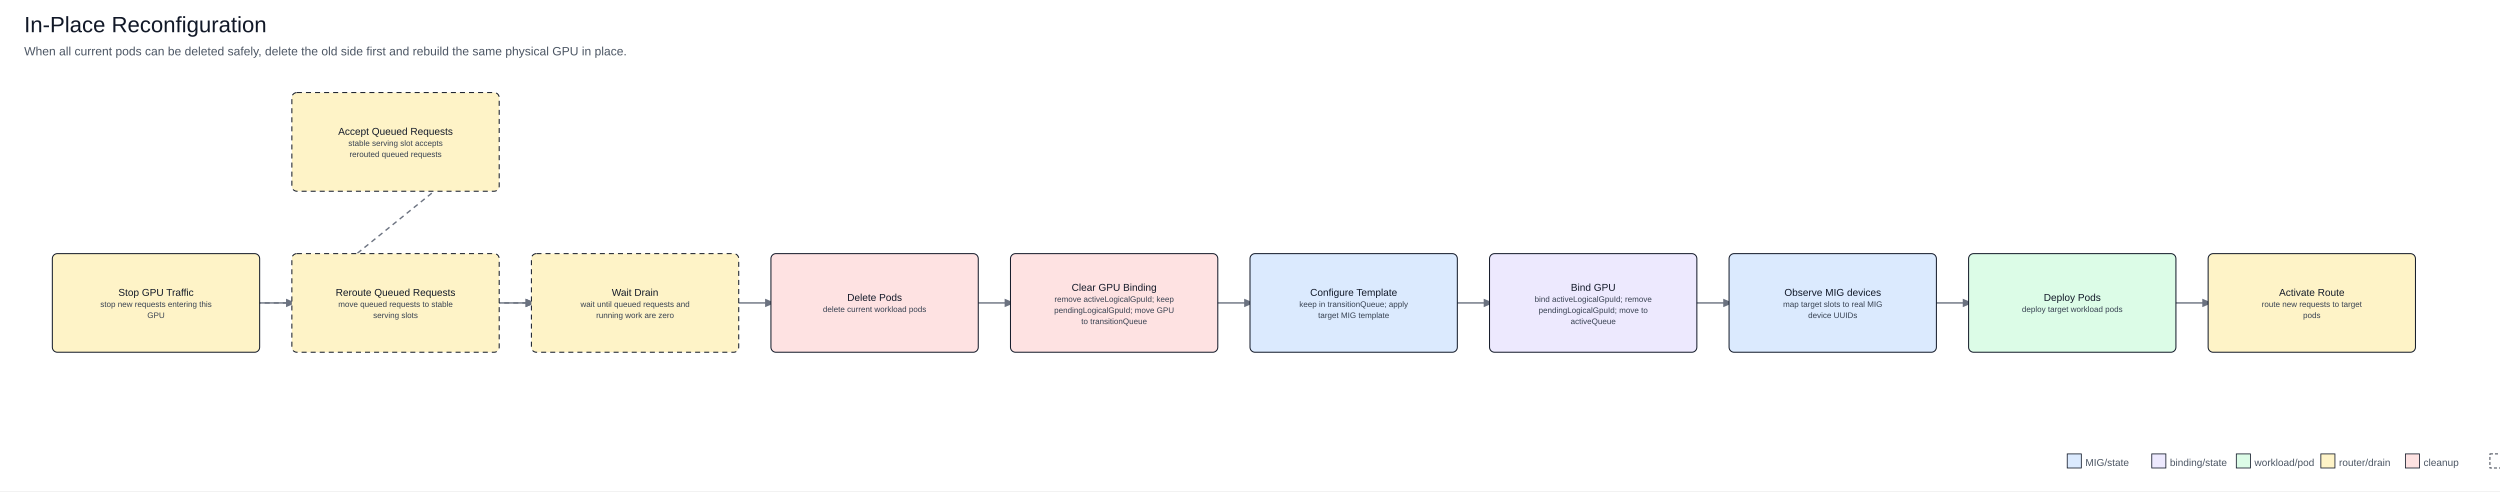
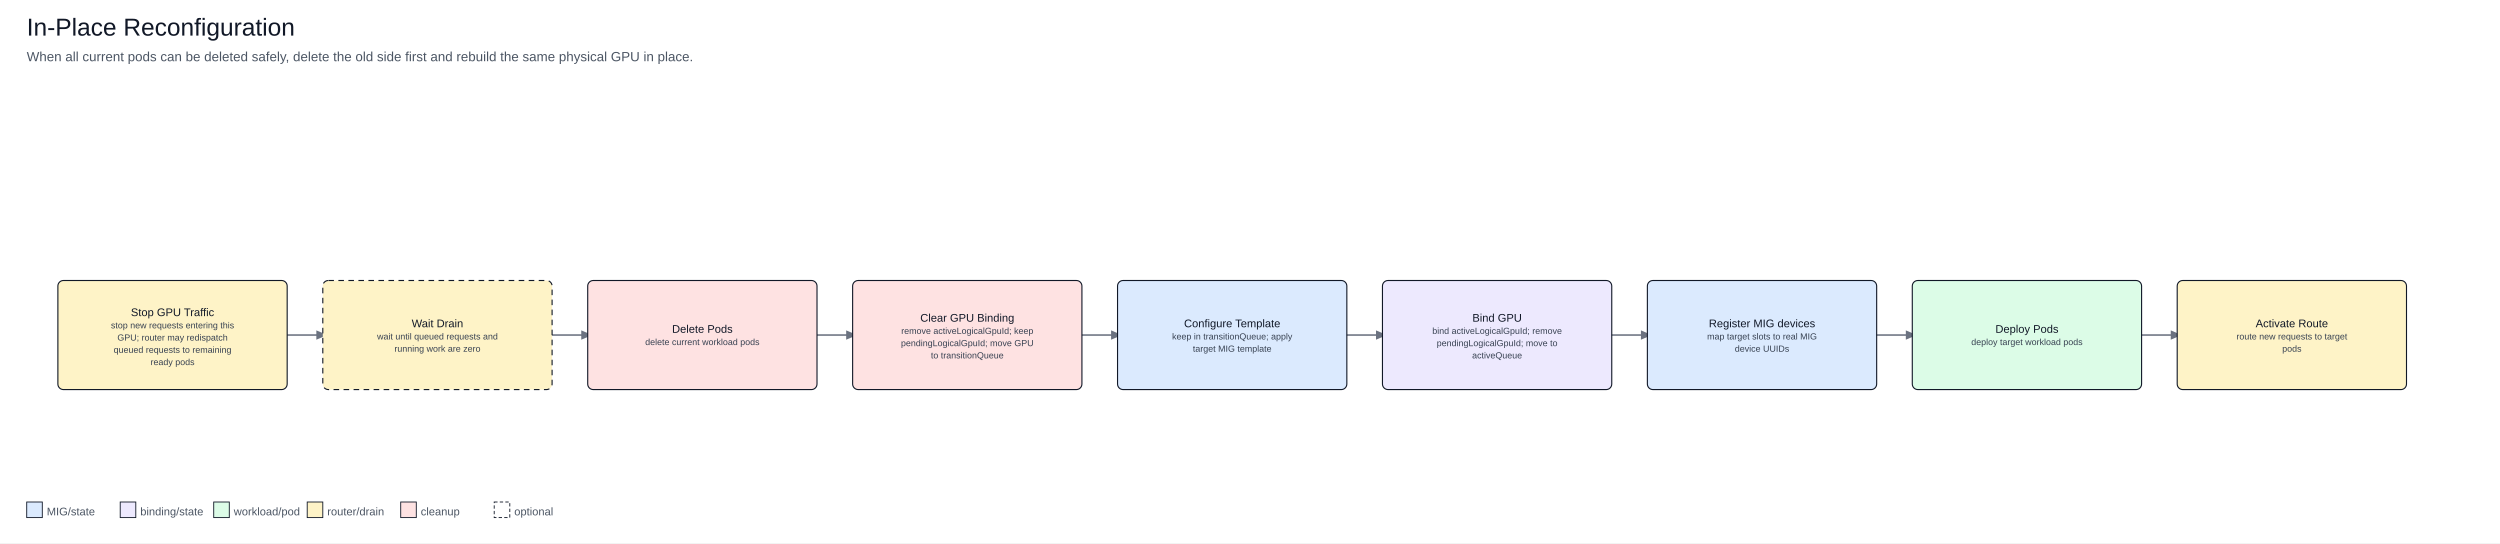
- <svg xmlns="http://www.w3.org/2000/svg" width="2484" height="488" viewBox="0 0 2484 488">
+ <svg xmlns="http://www.w3.org/2000/svg" width="2246" height="488" viewBox="0 0 2246 488">
  <defs>
    <marker id="arrow" markerWidth="8" markerHeight="8" refX="7" refY="3" orient="auto" markerUnits="strokeWidth">
      <path d="M0,0 L0,6 L7,3 z" fill="#6b7280" />
    </marker>
  </defs>
  <rect x="0" y="0" width="100%" height="100%" fill="#ffffff" />
  <text x="24.0" y="32.0" text-anchor="start" font-family="Arial, sans-serif" font-size="22" fill="#111827">In-Place Reconfiguration</text>
  <text x="24.0" y="55.0" text-anchor="start" font-family="Arial, sans-serif" font-size="12" fill="#4b5563">When all current pods can be deleted safely, delete the old side first and rebuild the same physical GPU in place.</text>
-   <line x1="492.0" y1="141.0" x2="294.0" y2="301.0" stroke="#6b7280" stroke-width="1.4" stroke-dasharray="5 4" marker-end="url(#arrow)" />
-   <line x1="254.0" y1="301.0" x2="294.0" y2="301.0" stroke="#6b7280" stroke-width="1.4" stroke-dasharray="5 4" marker-end="url(#arrow)" />
-   <line x1="492.0" y1="301.0" x2="532.0" y2="301.0" stroke="#6b7280" stroke-width="1.4" stroke-dasharray="5 4" marker-end="url(#arrow)" />
-   <line x1="254.0" y1="301.0" x2="532.0" y2="301.0" stroke="#6b7280" stroke-width="1.4" marker-end="url(#arrow)" />
+   <line x1="254.0" y1="301.0" x2="294.0" y2="301.0" stroke="#6b7280" stroke-width="1.4" marker-end="url(#arrow)" />
+   <line x1="492.0" y1="301.0" x2="532.0" y2="301.0" stroke="#6b7280" stroke-width="1.4" marker-end="url(#arrow)" />
  <line x1="730.0" y1="301.0" x2="770.0" y2="301.0" stroke="#6b7280" stroke-width="1.4" marker-end="url(#arrow)" />
  <line x1="968.0" y1="301.0" x2="1008.0" y2="301.0" stroke="#6b7280" stroke-width="1.4" marker-end="url(#arrow)" />
  <line x1="1206.0" y1="301.0" x2="1246.0" y2="301.0" stroke="#6b7280" stroke-width="1.4" marker-end="url(#arrow)" />
  <line x1="1444.0" y1="301.0" x2="1484.0" y2="301.0" stroke="#6b7280" stroke-width="1.4" marker-end="url(#arrow)" />
  <line x1="1682.0" y1="301.0" x2="1722.0" y2="301.0" stroke="#6b7280" stroke-width="1.4" marker-end="url(#arrow)" />
  <line x1="1920.0" y1="301.0" x2="1960.0" y2="301.0" stroke="#6b7280" stroke-width="1.4" marker-end="url(#arrow)" />
-   <line x1="2158.0" y1="301.0" x2="2198.0" y2="301.0" stroke="#6b7280" stroke-width="1.4" marker-end="url(#arrow)" />
-   <rect x="290.0" y="92.0" width="206" height="98" rx="5" fill="#fef3c7" stroke="#111827" stroke-width="1" stroke-dasharray="5 4" />
-   <text x="393.0" y="134.0" text-anchor="middle" font-family="Arial, sans-serif" font-size="10" fill="#111827">Accept Queued Requests</text>
-   <text x="393.0" y="145.0" text-anchor="middle" font-family="Arial, sans-serif" font-size="8" fill="#374151">stable serving slot accepts</text>
-   <text x="393.0" y="156.0" text-anchor="middle" font-family="Arial, sans-serif" font-size="8" fill="#374151">rerouted queued requests</text>
  <rect x="52.0" y="252.0" width="206" height="98" rx="5" fill="#fef3c7" stroke="#111827" stroke-width="1" />
-   <text x="155.0" y="294.0" text-anchor="middle" font-family="Arial, sans-serif" font-size="10" fill="#111827">Stop GPU Traffic</text>
-   <text x="155.0" y="305.0" text-anchor="middle" font-family="Arial, sans-serif" font-size="8" fill="#374151">stop new requests entering this</text>
-   <text x="155.0" y="316.0" text-anchor="middle" font-family="Arial, sans-serif" font-size="8" fill="#374151">GPU</text>
+   <text x="155.0" y="284.0" text-anchor="middle" font-family="Arial, sans-serif" font-size="10" fill="#111827">Stop GPU Traffic</text>
+   <text x="155.0" y="295.0" text-anchor="middle" font-family="Arial, sans-serif" font-size="8" fill="#374151">stop new requests entering this</text>
+   <text x="155.0" y="306.0" text-anchor="middle" font-family="Arial, sans-serif" font-size="8" fill="#374151">GPU; router may redispatch</text>
+   <text x="155.0" y="317.0" text-anchor="middle" font-family="Arial, sans-serif" font-size="8" fill="#374151">queued requests to remaining</text>
+   <text x="155.0" y="328.0" text-anchor="middle" font-family="Arial, sans-serif" font-size="8" fill="#374151">ready pods</text>
  <rect x="290.0" y="252.0" width="206" height="98" rx="5" fill="#fef3c7" stroke="#111827" stroke-width="1" stroke-dasharray="5 4" />
-   <text x="393.0" y="294.0" text-anchor="middle" font-family="Arial, sans-serif" font-size="10" fill="#111827">Reroute Queued Requests</text>
-   <text x="393.0" y="305.0" text-anchor="middle" font-family="Arial, sans-serif" font-size="8" fill="#374151">move queued requests to stable</text>
-   <text x="393.0" y="316.0" text-anchor="middle" font-family="Arial, sans-serif" font-size="8" fill="#374151">serving slots</text>
-   <rect x="528.0" y="252.0" width="206" height="98" rx="5" fill="#fef3c7" stroke="#111827" stroke-width="1" stroke-dasharray="5 4" />
-   <text x="631.0" y="294.0" text-anchor="middle" font-family="Arial, sans-serif" font-size="10" fill="#111827">Wait Drain</text>
-   <text x="631.0" y="305.0" text-anchor="middle" font-family="Arial, sans-serif" font-size="8" fill="#374151">wait until queued requests and</text>
-   <text x="631.0" y="316.0" text-anchor="middle" font-family="Arial, sans-serif" font-size="8" fill="#374151">running work are zero</text>
+   <text x="393.0" y="294.0" text-anchor="middle" font-family="Arial, sans-serif" font-size="10" fill="#111827">Wait Drain</text>
+   <text x="393.0" y="305.0" text-anchor="middle" font-family="Arial, sans-serif" font-size="8" fill="#374151">wait until queued requests and</text>
+   <text x="393.0" y="316.0" text-anchor="middle" font-family="Arial, sans-serif" font-size="8" fill="#374151">running work are zero</text>
+   <rect x="528.0" y="252.0" width="206" height="98" rx="5" fill="#fee2e2" stroke="#111827" stroke-width="1" />
+   <text x="631.0" y="299.0" text-anchor="middle" font-family="Arial, sans-serif" font-size="10" fill="#111827">Delete Pods</text>
+   <text x="631.0" y="310.0" text-anchor="middle" font-family="Arial, sans-serif" font-size="8" fill="#374151">delete current workload pods</text>
  <rect x="766.0" y="252.0" width="206" height="98" rx="5" fill="#fee2e2" stroke="#111827" stroke-width="1" />
-   <text x="869.0" y="299.0" text-anchor="middle" font-family="Arial, sans-serif" font-size="10" fill="#111827">Delete Pods</text>
-   <text x="869.0" y="310.0" text-anchor="middle" font-family="Arial, sans-serif" font-size="8" fill="#374151">delete current workload pods</text>
-   <rect x="1004.0" y="252.0" width="206" height="98" rx="5" fill="#fee2e2" stroke="#111827" stroke-width="1" />
-   <text x="1107.0" y="289.0" text-anchor="middle" font-family="Arial, sans-serif" font-size="10" fill="#111827">Clear GPU Binding</text>
-   <text x="1107.0" y="300.0" text-anchor="middle" font-family="Arial, sans-serif" font-size="8" fill="#374151">remove activeLogicalGpuId; keep</text>
-   <text x="1107.0" y="311.0" text-anchor="middle" font-family="Arial, sans-serif" font-size="8" fill="#374151">pendingLogicalGpuId; move GPU</text>
-   <text x="1107.0" y="322.0" text-anchor="middle" font-family="Arial, sans-serif" font-size="8" fill="#374151">to transitionQueue</text>
-   <rect x="1242.0" y="252.0" width="206" height="98" rx="5" fill="#dbeafe" stroke="#111827" stroke-width="1" />
-   <text x="1345.0" y="294.0" text-anchor="middle" font-family="Arial, sans-serif" font-size="10" fill="#111827">Configure Template</text>
-   <text x="1345.0" y="305.0" text-anchor="middle" font-family="Arial, sans-serif" font-size="8" fill="#374151">keep in transitionQueue; apply</text>
-   <text x="1345.0" y="316.0" text-anchor="middle" font-family="Arial, sans-serif" font-size="8" fill="#374151">target MIG template</text>
-   <rect x="1480.0" y="252.0" width="206" height="98" rx="5" fill="#ede9fe" stroke="#111827" stroke-width="1" />
-   <text x="1583.0" y="289.0" text-anchor="middle" font-family="Arial, sans-serif" font-size="10" fill="#111827">Bind GPU</text>
-   <text x="1583.0" y="300.0" text-anchor="middle" font-family="Arial, sans-serif" font-size="8" fill="#374151">bind activeLogicalGpuId; remove</text>
-   <text x="1583.0" y="311.0" text-anchor="middle" font-family="Arial, sans-serif" font-size="8" fill="#374151">pendingLogicalGpuId; move to</text>
-   <text x="1583.0" y="322.0" text-anchor="middle" font-family="Arial, sans-serif" font-size="8" fill="#374151">activeQueue</text>
-   <rect x="1718.0" y="252.0" width="206" height="98" rx="5" fill="#dbeafe" stroke="#111827" stroke-width="1" />
-   <text x="1821.0" y="294.0" text-anchor="middle" font-family="Arial, sans-serif" font-size="10" fill="#111827">Observe MIG devices</text>
-   <text x="1821.0" y="305.0" text-anchor="middle" font-family="Arial, sans-serif" font-size="8" fill="#374151">map target slots to real MIG</text>
-   <text x="1821.0" y="316.0" text-anchor="middle" font-family="Arial, sans-serif" font-size="8" fill="#374151">device UUIDs</text>
-   <rect x="1956.0" y="252.0" width="206" height="98" rx="5" fill="#dcfce7" stroke="#111827" stroke-width="1" />
-   <text x="2059.0" y="299.0" text-anchor="middle" font-family="Arial, sans-serif" font-size="10" fill="#111827">Deploy Pods</text>
-   <text x="2059.0" y="310.0" text-anchor="middle" font-family="Arial, sans-serif" font-size="8" fill="#374151">deploy target workload pods</text>
-   <rect x="2194.0" y="252.0" width="206" height="98" rx="5" fill="#fef3c7" stroke="#111827" stroke-width="1" />
-   <text x="2297.0" y="294.0" text-anchor="middle" font-family="Arial, sans-serif" font-size="10" fill="#111827">Activate Route</text>
-   <text x="2297.0" y="305.0" text-anchor="middle" font-family="Arial, sans-serif" font-size="8" fill="#374151">route new requests to target</text>
-   <text x="2297.0" y="316.0" text-anchor="middle" font-family="Arial, sans-serif" font-size="8" fill="#374151">pods</text>
-   <rect x="2054" y="451" width="14" height="14" fill="#dbeafe" stroke="#111827" stroke-width="0.8" />
-   <text x="2072.0" y="463.0" text-anchor="start" font-family="Arial, sans-serif" font-size="10" fill="#4b5563">MIG/state</text>
-   <rect x="2138" y="451" width="14" height="14" fill="#ede9fe" stroke="#111827" stroke-width="0.8" />
-   <text x="2156.0" y="463.0" text-anchor="start" font-family="Arial, sans-serif" font-size="10" fill="#4b5563">binding/state</text>
-   <rect x="2222" y="451" width="14" height="14" fill="#dcfce7" stroke="#111827" stroke-width="0.8" />
-   <text x="2240.0" y="463.0" text-anchor="start" font-family="Arial, sans-serif" font-size="10" fill="#4b5563">workload/pod</text>
-   <rect x="2306" y="451" width="14" height="14" fill="#fef3c7" stroke="#111827" stroke-width="0.8" />
-   <text x="2324.0" y="463.0" text-anchor="start" font-family="Arial, sans-serif" font-size="10" fill="#4b5563">router/drain</text>
-   <rect x="2390" y="451" width="14" height="14" fill="#fee2e2" stroke="#111827" stroke-width="0.8" />
-   <text x="2408.0" y="463.0" text-anchor="start" font-family="Arial, sans-serif" font-size="10" fill="#4b5563">cleanup</text>
-   <rect x="2474" y="451" width="14" height="14" fill="#ffffff" stroke="#111827" stroke-width="0.8" stroke-dasharray="3 2" />
-   <text x="2492.0" y="463.0" text-anchor="start" font-family="Arial, sans-serif" font-size="10" fill="#4b5563">optional</text>
+   <text x="869.0" y="289.0" text-anchor="middle" font-family="Arial, sans-serif" font-size="10" fill="#111827">Clear GPU Binding</text>
+   <text x="869.0" y="300.0" text-anchor="middle" font-family="Arial, sans-serif" font-size="8" fill="#374151">remove activeLogicalGpuId; keep</text>
+   <text x="869.0" y="311.0" text-anchor="middle" font-family="Arial, sans-serif" font-size="8" fill="#374151">pendingLogicalGpuId; move GPU</text>
+   <text x="869.0" y="322.0" text-anchor="middle" font-family="Arial, sans-serif" font-size="8" fill="#374151">to transitionQueue</text>
+   <rect x="1004.0" y="252.0" width="206" height="98" rx="5" fill="#dbeafe" stroke="#111827" stroke-width="1" />
+   <text x="1107.0" y="294.0" text-anchor="middle" font-family="Arial, sans-serif" font-size="10" fill="#111827">Configure Template</text>
+   <text x="1107.0" y="305.0" text-anchor="middle" font-family="Arial, sans-serif" font-size="8" fill="#374151">keep in transitionQueue; apply</text>
+   <text x="1107.0" y="316.0" text-anchor="middle" font-family="Arial, sans-serif" font-size="8" fill="#374151">target MIG template</text>
+   <rect x="1242.0" y="252.0" width="206" height="98" rx="5" fill="#ede9fe" stroke="#111827" stroke-width="1" />
+   <text x="1345.0" y="289.0" text-anchor="middle" font-family="Arial, sans-serif" font-size="10" fill="#111827">Bind GPU</text>
+   <text x="1345.0" y="300.0" text-anchor="middle" font-family="Arial, sans-serif" font-size="8" fill="#374151">bind activeLogicalGpuId; remove</text>
+   <text x="1345.0" y="311.0" text-anchor="middle" font-family="Arial, sans-serif" font-size="8" fill="#374151">pendingLogicalGpuId; move to</text>
+   <text x="1345.0" y="322.0" text-anchor="middle" font-family="Arial, sans-serif" font-size="8" fill="#374151">activeQueue</text>
+   <rect x="1480.0" y="252.0" width="206" height="98" rx="5" fill="#dbeafe" stroke="#111827" stroke-width="1" />
+   <text x="1583.0" y="294.0" text-anchor="middle" font-family="Arial, sans-serif" font-size="10" fill="#111827">Register MIG devices</text>
+   <text x="1583.0" y="305.0" text-anchor="middle" font-family="Arial, sans-serif" font-size="8" fill="#374151">map target slots to real MIG</text>
+   <text x="1583.0" y="316.0" text-anchor="middle" font-family="Arial, sans-serif" font-size="8" fill="#374151">device UUIDs</text>
+   <rect x="1718.0" y="252.0" width="206" height="98" rx="5" fill="#dcfce7" stroke="#111827" stroke-width="1" />
+   <text x="1821.0" y="299.0" text-anchor="middle" font-family="Arial, sans-serif" font-size="10" fill="#111827">Deploy Pods</text>
+   <text x="1821.0" y="310.0" text-anchor="middle" font-family="Arial, sans-serif" font-size="8" fill="#374151">deploy target workload pods</text>
+   <rect x="1956.0" y="252.0" width="206" height="98" rx="5" fill="#fef3c7" stroke="#111827" stroke-width="1" />
+   <text x="2059.0" y="294.0" text-anchor="middle" font-family="Arial, sans-serif" font-size="10" fill="#111827">Activate Route</text>
+   <text x="2059.0" y="305.0" text-anchor="middle" font-family="Arial, sans-serif" font-size="8" fill="#374151">route new requests to target</text>
+   <text x="2059.0" y="316.0" text-anchor="middle" font-family="Arial, sans-serif" font-size="8" fill="#374151">pods</text>
+   <rect x="24" y="451" width="14" height="14" fill="#dbeafe" stroke="#111827" stroke-width="0.8" />
+   <text x="42.0" y="463.0" text-anchor="start" font-family="Arial, sans-serif" font-size="10" fill="#4b5563">MIG/state</text>
+   <rect x="108" y="451" width="14" height="14" fill="#ede9fe" stroke="#111827" stroke-width="0.8" />
+   <text x="126.0" y="463.0" text-anchor="start" font-family="Arial, sans-serif" font-size="10" fill="#4b5563">binding/state</text>
+   <rect x="192" y="451" width="14" height="14" fill="#dcfce7" stroke="#111827" stroke-width="0.8" />
+   <text x="210.0" y="463.0" text-anchor="start" font-family="Arial, sans-serif" font-size="10" fill="#4b5563">workload/pod</text>
+   <rect x="276" y="451" width="14" height="14" fill="#fef3c7" stroke="#111827" stroke-width="0.8" />
+   <text x="294.0" y="463.0" text-anchor="start" font-family="Arial, sans-serif" font-size="10" fill="#4b5563">router/drain</text>
+   <rect x="360" y="451" width="14" height="14" fill="#fee2e2" stroke="#111827" stroke-width="0.8" />
+   <text x="378.0" y="463.0" text-anchor="start" font-family="Arial, sans-serif" font-size="10" fill="#4b5563">cleanup</text>
+   <rect x="444" y="451" width="14" height="14" fill="#ffffff" stroke="#111827" stroke-width="0.8" stroke-dasharray="3 2" />
+   <text x="462.0" y="463.0" text-anchor="start" font-family="Arial, sans-serif" font-size="10" fill="#4b5563">optional</text>
</svg>
